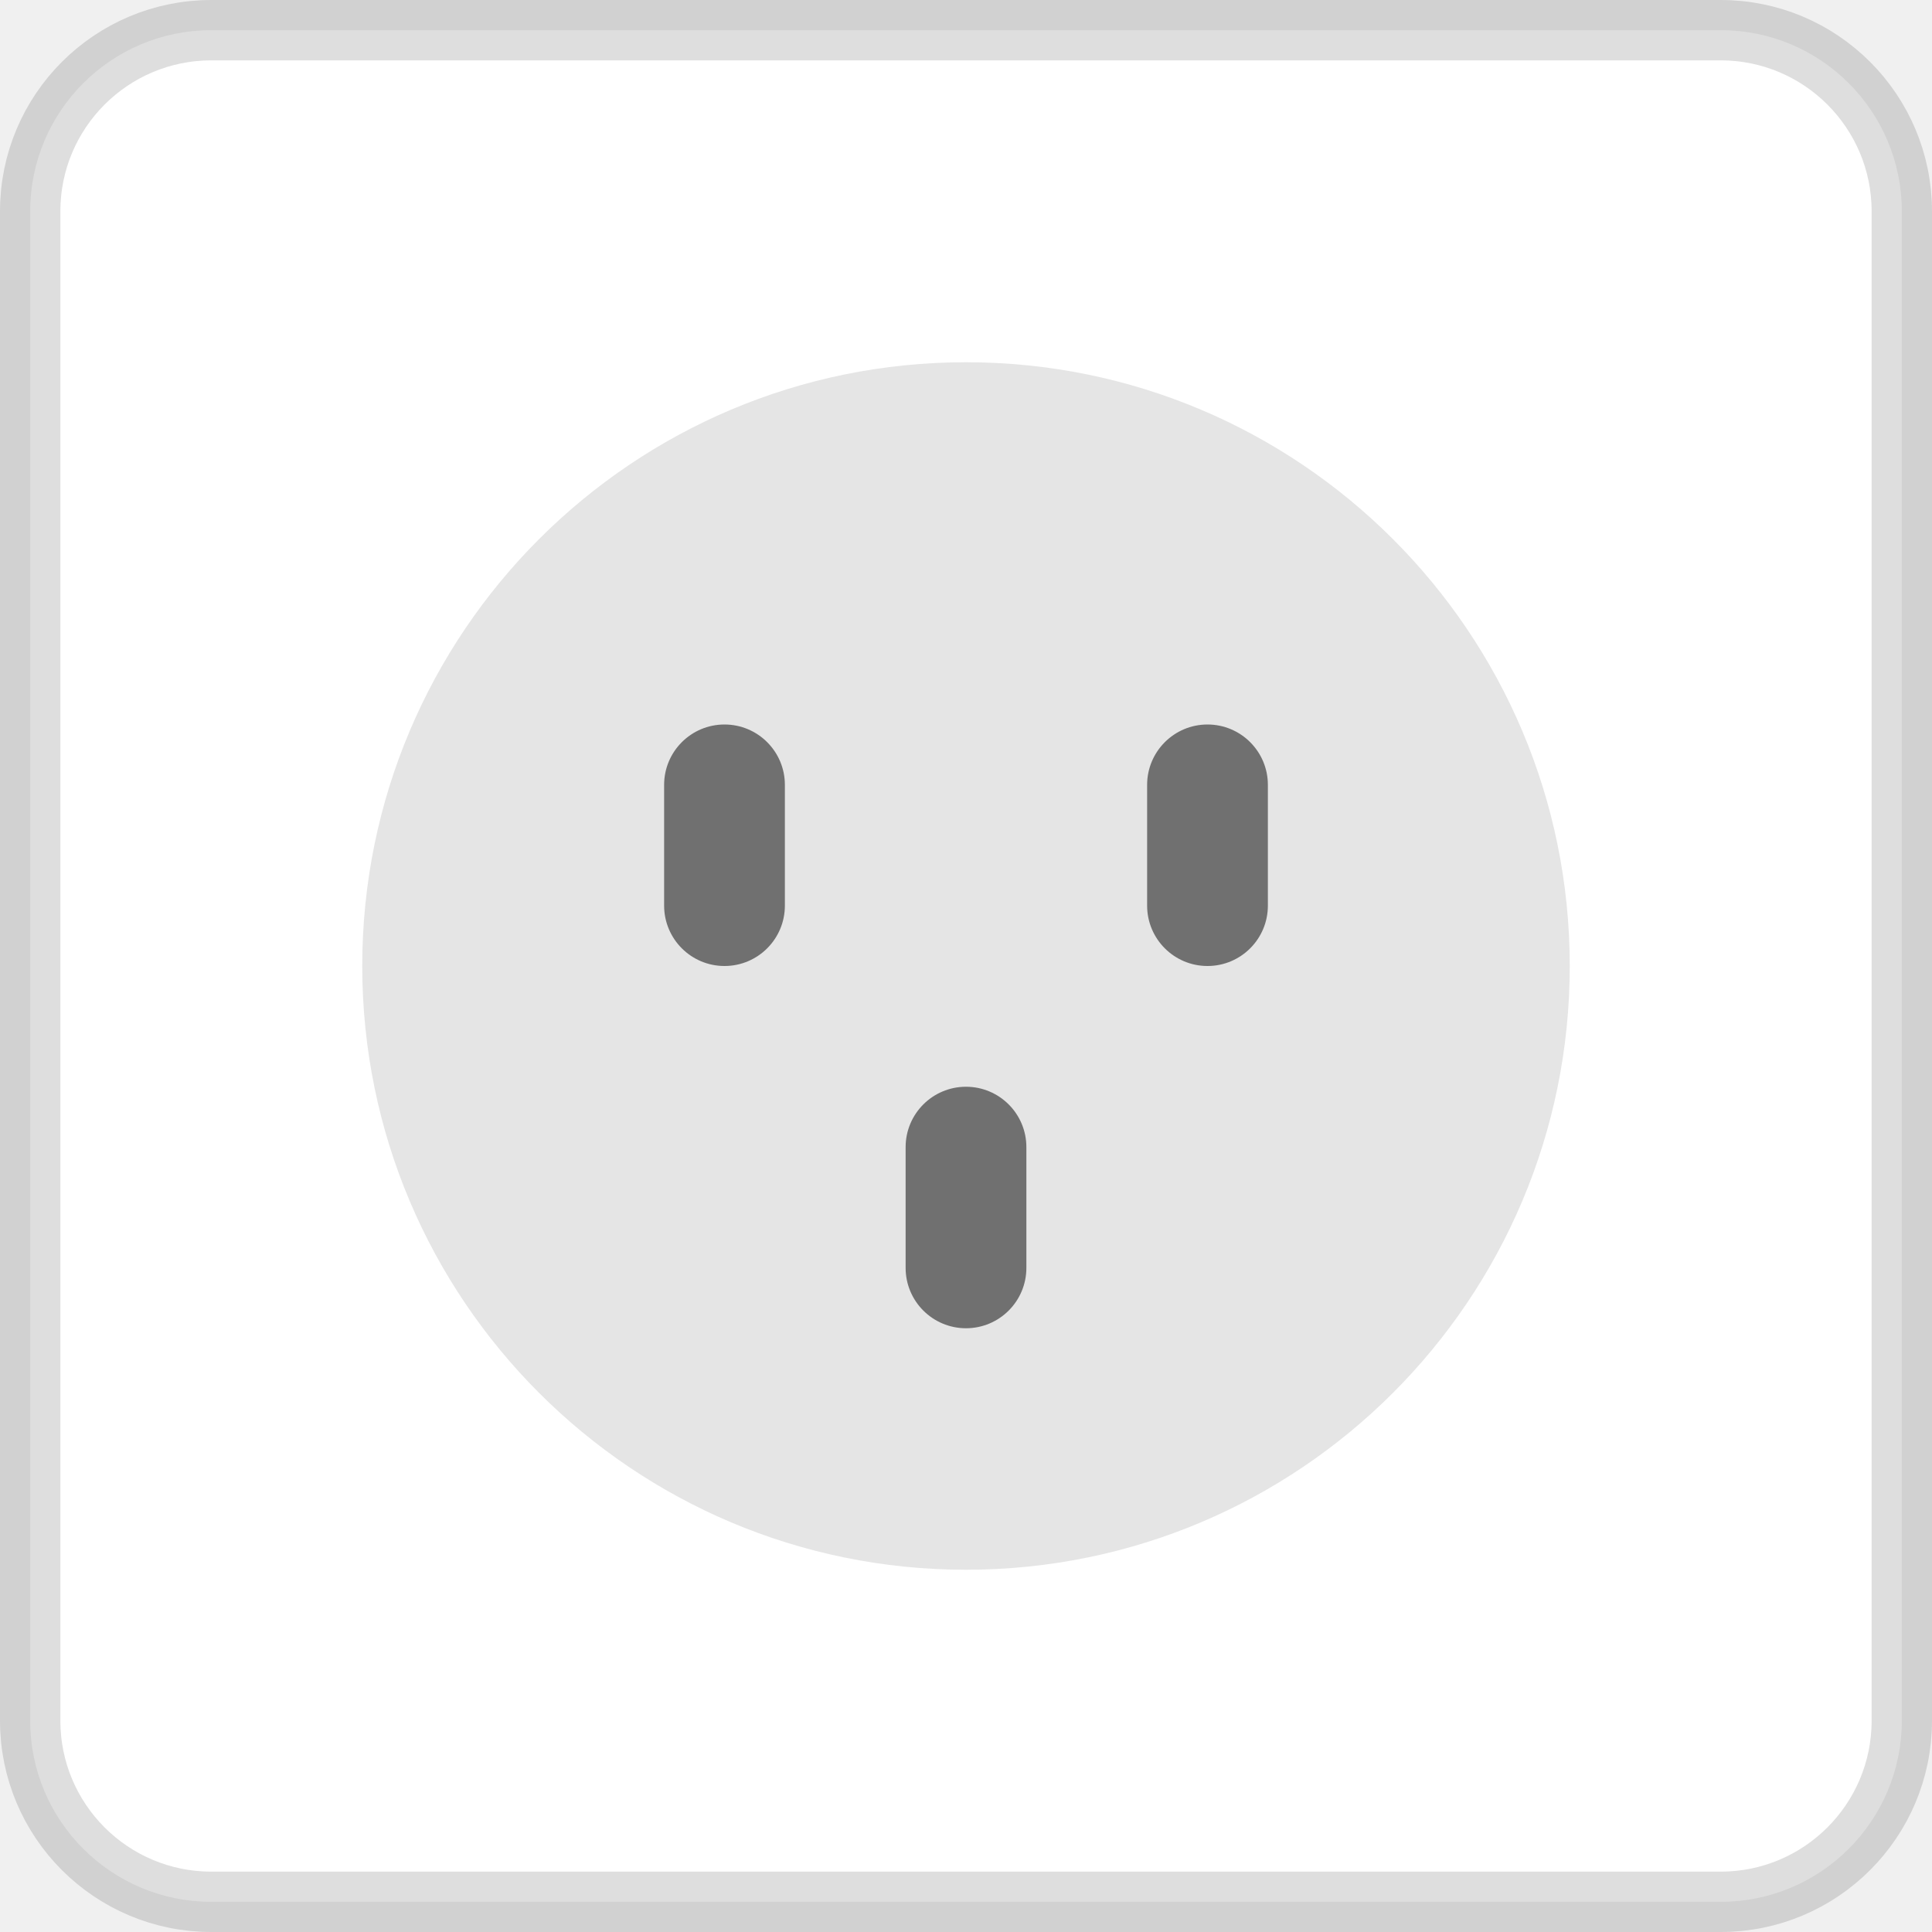
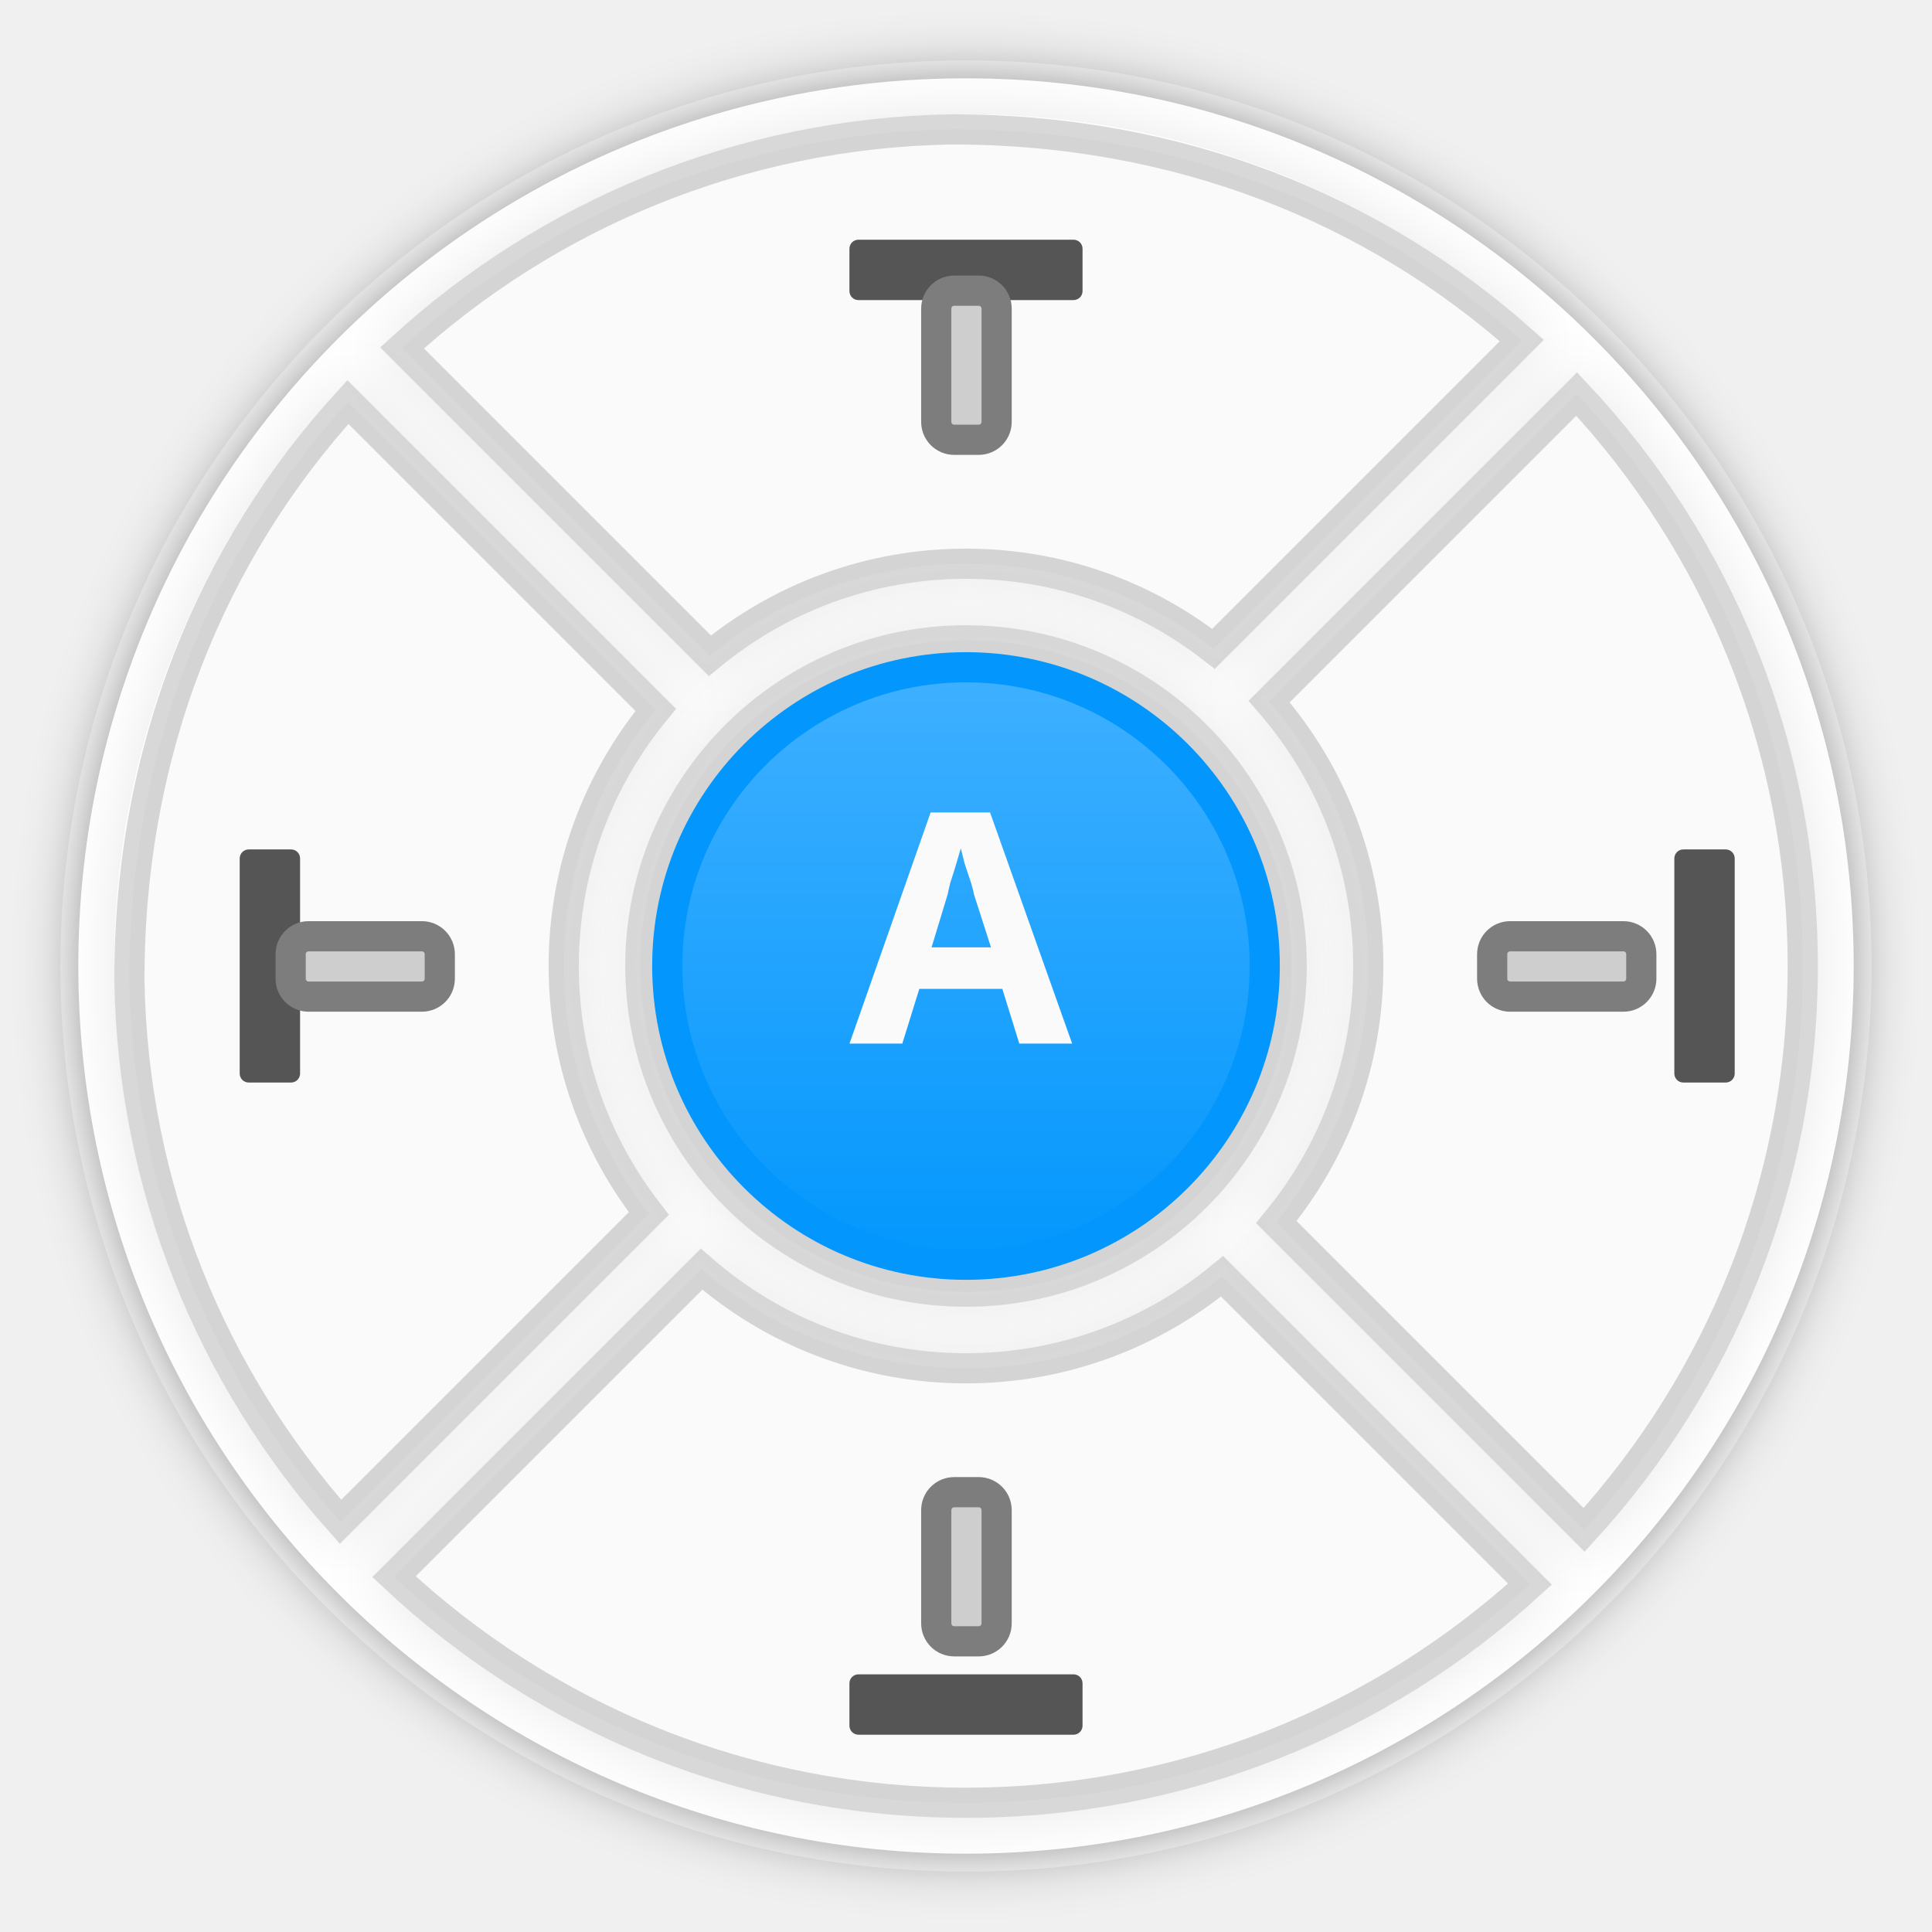
- <svg xmlns="http://www.w3.org/2000/svg" width="32px" height="32px" viewBox="0 0 32 32" version="1.1">
-   <g id="Page-1" stroke="none" stroke-width="1" fill="none" fill-rule="evenodd">
-     <g id="icon">
-       <rect id="Rectangle" stroke-opacity="0.132" stroke="#000000" fill="#FFFFFF" x="0.5" y="0.5" width="31" height="31" rx="3" />
-       <circle id="Oval" fill="#E5E5E5" cx="16" cy="16" r="10" />
-       <rect id="Rectangle" fill="#707070" x="11" y="12" width="2" height="4" rx="1" />
-       <rect id="Rectangle-Copy" fill="#707070" x="19" y="12" width="2" height="4" rx="1" />
-       <rect id="Rectangle-Copy-2" fill="#707070" x="15" y="18" width="2" height="4" rx="1" />
+ <svg xmlns="http://www.w3.org/2000/svg" xmlns:xlink="http://www.w3.org/1999/xlink" width="32px" height="32px" viewBox="0 0 32 32" version="1.1">
+   <defs>
+     <circle id="path-1" cx="15" cy="15" r="14.703" />
+     <filter x="-5.1%" y="-5.1%" width="110.2%" height="110.2%" filterUnits="objectBoundingBox" id="filter-2">
+       <feOffset dx="0" dy="0" in="SourceAlpha" result="shadowOffsetOuter1" />
+       <feGaussianBlur stdDeviation="0.5" in="shadowOffsetOuter1" result="shadowBlurOuter1" />
+       <feColorMatrix values="0 0 0 0 0   0 0 0 0 0   0 0 0 0 0  0 0 0 0.416 0" type="matrix" in="shadowBlurOuter1" />
+     </filter>
+     <path d="M14.109,20.522 C15.741,20.522 17.231,19.912 18.363,18.908 L23.809,24.354 C21.281,26.749 17.866,28.218 14.109,28.218 C10.286,28.218 6.818,26.697 4.277,24.228 L9.72,18.785 C10.867,19.862 12.411,20.522 14.109,20.522 Z" id="path-3" />
+     <filter x="-7.7%" y="-15.9%" width="115.4%" height="131.8%" filterUnits="objectBoundingBox" id="filter-4">
+       <feOffset dx="0" dy="0" in="SourceAlpha" result="shadowOffsetOuter1" />
+       <feGaussianBlur stdDeviation="0.5" in="shadowOffsetOuter1" result="shadowBlurOuter1" />
+       <feComposite in="shadowBlurOuter1" in2="SourceAlpha" operator="out" result="shadowBlurOuter1" />
+       <feColorMatrix values="0 0 0 0 0   0 0 0 0 0   0 0 0 0 0  0 0 0 0.088 0" type="matrix" in="shadowBlurOuter1" />
+     </filter>
+     <path d="M24.228,4.277 C26.697,6.818 28.218,10.286 28.218,14.109 C28.218,17.866 26.749,21.281 24.354,23.809 L18.908,18.363 C19.912,17.231 20.522,15.741 20.522,14.109 C20.522,12.411 19.862,10.867 18.785,9.72 L24.228,4.277 Z" id="path-5" />
+     <filter x="-15.9%" y="-7.7%" width="131.8%" height="115.4%" filterUnits="objectBoundingBox" id="filter-6">
+       <feOffset dx="0" dy="0" in="SourceAlpha" result="shadowOffsetOuter1" />
+       <feGaussianBlur stdDeviation="0.5" in="shadowOffsetOuter1" result="shadowBlurOuter1" />
+       <feComposite in="shadowBlurOuter1" in2="SourceAlpha" operator="out" result="shadowBlurOuter1" />
+       <feColorMatrix values="0 0 0 0 0   0 0 0 0 0   0 0 0 0 0  0 0 0 0.088 0" type="matrix" in="shadowBlurOuter1" />
+     </filter>
+     <path d="M3.864,4.408 L9.31,9.854 C8.306,10.986 7.696,12.476 7.696,14.109 C7.696,15.676 8.258,17.112 9.191,18.226 L3.74,23.677 C1.467,21.216 0.06,17.943 0.002,14.342 L-5.06525515e-14,14.109 C-5.06525515e-14,10.351 1.469,6.937 3.864,4.408 Z" id="path-7" />
+     <filter x="-16.1%" y="-7.8%" width="132.2%" height="115.6%" filterUnits="objectBoundingBox" id="filter-8">
+       <feOffset dx="0" dy="0" in="SourceAlpha" result="shadowOffsetOuter1" />
+       <feGaussianBlur stdDeviation="0.5" in="shadowOffsetOuter1" result="shadowBlurOuter1" />
+       <feComposite in="shadowBlurOuter1" in2="SourceAlpha" operator="out" result="shadowBlurOuter1" />
+       <feColorMatrix values="0 0 0 0 0   0 0 0 0 0   0 0 0 0 0  0 0 0 0.088 0" type="matrix" in="shadowBlurOuter1" />
+     </filter>
+     <path d="M14.109,-5.06525515e-14 C17.801,-5.06525515e-14 21.163,1.418 23.677,3.74 L18.226,9.191 C17.112,8.258 15.676,7.696 14.109,7.696 C12.476,7.696 10.986,8.306 9.854,9.31 L4.408,3.864 C6.884,1.519 10.21,0.061 13.876,0.002 L14.109,-5.06525515e-14 Z" id="path-9" />
+     <filter x="-7.8%" y="-16.1%" width="115.6%" height="132.2%" filterUnits="objectBoundingBox" id="filter-10">
+       <feOffset dx="0" dy="0" in="SourceAlpha" result="shadowOffsetOuter1" />
+       <feGaussianBlur stdDeviation="0.5" in="shadowOffsetOuter1" result="shadowBlurOuter1" />
+       <feComposite in="shadowBlurOuter1" in2="SourceAlpha" operator="out" result="shadowBlurOuter1" />
+       <feColorMatrix values="0 0 0 0 0   0 0 0 0 0   0 0 0 0 0  0 0 0 0.088 0" type="matrix" in="shadowBlurOuter1" />
+     </filter>
+     <circle id="path-11" cx="14.109" cy="14.109" r="5.644" />
+     <filter x="-13.3%" y="-13.3%" width="126.6%" height="126.6%" filterUnits="objectBoundingBox" id="filter-12">
+       <feOffset dx="0" dy="0" in="SourceAlpha" result="shadowOffsetOuter1" />
+       <feGaussianBlur stdDeviation="0.5" in="shadowOffsetOuter1" result="shadowBlurOuter1" />
+       <feComposite in="shadowBlurOuter1" in2="SourceAlpha" operator="out" result="shadowBlurOuter1" />
+       <feColorMatrix values="0 0 0 0 0   0 0 0 0 0   0 0 0 0 0  0 0 0 0.088 0" type="matrix" in="shadowBlurOuter1" />
+     </filter>
+     <linearGradient x1="50%" y1="0%" x2="50%" y2="100%" id="linearGradient-13">
+       <stop stop-color="#3FB0FF" offset="0%" />
+       <stop stop-color="#0397FD" offset="100%" />
+     </linearGradient>
+     <linearGradient x1="50%" y1="0%" x2="50%" y2="100%" id="linearGradient-14">
+       <stop stop-color="#3FB0FF" offset="0%" />
+       <stop stop-color="#0397FD" offset="100%" />
+     </linearGradient>
+     <linearGradient x1="50%" y1="0%" x2="50%" y2="100%" id="linearGradient-15">
+       <stop stop-color="#3FB0FF" offset="0%" />
+       <stop stop-color="#0397FD" offset="100%" />
+     </linearGradient>
+     <linearGradient x1="50%" y1="0%" x2="50%" y2="100%" id="linearGradient-16">
+       <stop stop-color="#3FB0FF" offset="0%" />
+       <stop stop-color="#0397FD" offset="100%" />
+     </linearGradient>
+     <linearGradient x1="50%" y1="0%" x2="50%" y2="100%" id="linearGradient-17">
+       <stop stop-color="#3FB0FF" offset="0%" />
+       <stop stop-color="#0397FD" offset="100%" />
+     </linearGradient>
+   </defs>
+   <g id="icon" stroke="none" stroke-width="1" fill="none" fill-rule="evenodd">
+     <g id="Group" transform="translate(1, 1)">
+       <g id="alignment-cross-preview">
+         <g id="shade-background">
+           <g id="dark-shade-background">
+             <circle id="white-background" fill="#FFFFFF" cx="15" cy="15" r="15" />
+             <g id="black-background">
+               <use fill="black" fill-opacity="1" filter="url(#filter-2)" xlink:href="#path-1" />
+               <use fill="#FFFFFF" fill-rule="evenodd" xlink:href="#path-1" />
+             </g>
+           </g>
+         </g>
+         <g id="cross-variants/alignment-cross-normal" transform="translate(0.891089, 0.891089)">
+           <g id="background-normal">
+             <g id="Path">
+               <use fill="black" fill-opacity="1" filter="url(#filter-4)" xlink:href="#path-3" />
+               <path stroke-opacity="0.153" stroke="#000000" stroke-width="0.5" d="M9.729,19.13 L4.635,24.224 C7.113,26.546 10.445,27.968 14.109,27.968 C17.707,27.968 20.986,26.596 23.449,24.347 L18.35,19.248 C17.198,20.2 15.72,20.772 14.109,20.772 C12.432,20.772 10.9,20.153 9.729,19.13 Z" stroke-linejoin="square" fill="#FAFAFA" fill-rule="evenodd" />
+             </g>
+             <g id="Path">
+               <use fill="black" fill-opacity="1" filter="url(#filter-6)" xlink:href="#path-5" />
+               <path stroke-opacity="0.153" stroke="#000000" stroke-width="0.5" d="M24.224,4.635 L19.13,9.729 C20.153,10.9 20.772,12.432 20.772,14.109 C20.772,15.72 20.2,17.198 19.248,18.35 L24.347,23.449 C26.596,20.986 27.968,17.707 27.968,14.109 C27.968,10.445 26.546,7.113 24.224,4.635 Z" stroke-linejoin="square" fill="#FAFAFA" fill-rule="evenodd" />
+             </g>
+             <g id="Path">
+               <use fill="black" fill-opacity="1" filter="url(#filter-8)" xlink:href="#path-7" />
+               <path stroke-opacity="0.153" stroke="#000000" stroke-width="0.5" d="M3.871,4.768 C1.621,7.233 0.25,10.519 0.252,14.342 C0.308,17.782 1.619,20.92 3.749,23.315 L8.856,18.208 C7.972,17.078 7.446,15.655 7.446,14.109 C7.446,12.498 8.018,11.02 8.97,9.867 L3.871,4.768 Z" stroke-linejoin="square" fill="#FAFAFA" fill-rule="evenodd" />
+             </g>
+             <g id="Path">
+               <use fill="black" fill-opacity="1" filter="url(#filter-10)" xlink:href="#path-9" />
+               <path stroke-opacity="0.153" stroke="#000000" stroke-width="0.5" d="M13.876,0.252 C10.371,0.309 7.179,1.669 4.768,3.871 L9.867,8.97 C11.02,8.018 12.498,7.446 14.109,7.446 C15.655,7.446 17.078,7.972 18.208,8.856 L23.315,3.749 C20.866,1.571 17.634,0.25 13.876,0.252 Z" stroke-linejoin="square" fill="#FAFAFA" fill-rule="evenodd" />
+             </g>
+             <g id="Oval">
+               <use fill="black" fill-opacity="1" filter="url(#filter-12)" xlink:href="#path-11" />
+               <circle stroke-opacity="0.153" stroke="#000000" stroke-width="0.5" stroke-linejoin="square" fill="#FAFAFA" fill-rule="evenodd" cx="14.109" cy="14.109" r="5.394" />
+             </g>
+           </g>
+           <g id="icons-normal" transform="translate(0.594059, 0.594059)">
+             <g id="button-placeholder" transform="translate(9.80198, 9.80198)">
+               <g id="ic-align-horz-center" transform="translate(1.188119, 1.188119)">
+                 <rect id="Rectangle" fill="#555555" x="2.376" y="0.594" width="1" height="3.861" rx="0.149" />
+                 <rect id="Rectangle" stroke="#7D7D7D" stroke-width="0.5" fill="#CECECE" x="1.141" y="2.032" width="2.767" height="1" rx="0.297" />
+               </g>
+             </g>
+             <g id="button-placeholder" transform="translate(9.80198, 19.60396)">
+               <g id="ic-align-bottom" transform="translate(1.188119, 1.188119)">
+                 <rect id="Rectangle" fill="#555555" x="0.594" y="4.455" width="3.861" height="1" rx="0.149" />
+                 <rect id="Rectangle" stroke="#7D7D7D" stroke-width="0.5" fill="#CECECE" x="2.032" y="1.438" width="1" height="2.47" rx="0.297" />
+               </g>
+             </g>
+             <g id="button-placeholder" transform="translate(19.60396, 9.80198)">
+               <g id="ic-align-right" transform="translate(1.188119, 1.188119)">
+                 <rect id="Rectangle" fill="#555555" x="4.455" y="0.594" width="1" height="3.861" rx="0.149" />
+                 <rect id="Rectangle" stroke="#7D7D7D" stroke-width="0.5" fill="#CECECE" x="1.438" y="2.032" width="2.47" height="1" rx="0.297" />
+               </g>
+             </g>
+             <g id="button-placeholder" transform="translate(0, 9.80198)">
+               <g id="ic-align-left" transform="translate(1.188119, 1.188119)">
+                 <rect id="Rectangle" fill="#555555" x="0.297" y="0.594" width="1" height="3.861" rx="0.149" />
+                 <rect id="Rectangle" stroke="#7D7D7D" stroke-width="0.5" fill="#CECECE" x="1.141" y="2.032" width="2.47" height="1" rx="0.297" />
+               </g>
+             </g>
+             <g id="button-placeholder" transform="translate(9.80198, 0)">
+               <g id="ic-align-top" transform="translate(1.188119, 1.188119)">
+                 <rect id="Rectangle" fill="#555555" x="0.594" y="0.297" width="3.861" height="1" rx="0.149" />
+                 <rect id="Rectangle" stroke="#7D7D7D" stroke-width="0.5" fill="#CECECE" x="2.032" y="1.141" width="1" height="2.47" rx="0.297" />
+               </g>
+             </g>
+           </g>
+           <g id="hovered" opacity="0.995">
+             <g id="gr-center-hovered" opacity="0" transform="translate(8.465347, 8.465347)">
+               <circle id="Oval" stroke="#0397FD" stroke-width="0.5" fill="url(#linearGradient-13)" cx="5.644" cy="5.644" r="5.394" />
+               <g id="button-placeholder" transform="translate(1.930693, 1.930693)" fill="#FFFFFF">
+                 <g id="ic-align-horz-center-hover" transform="translate(1.188119, 1.188119)">
+                   <rect id="Rectangle" x="2.376" y="0.297" width="1" height="1.782" rx="0.149" />
+                   <rect id="Rectangle" x="2.376" y="2.97" width="1" height="1.782" rx="0.149" />
+                   <rect id="Rectangle" stroke="#FFFFFF" stroke-width="0.5" fill-opacity="0.41" x="1.141" y="2.032" width="2.767" height="1" rx="0.297" />
+                 </g>
+               </g>
+             </g>
+             <g id="gr-left-hovered" opacity="0" transform="translate(0, 4.158416)">
+               <path d="M3.871,0.61 C1.621,3.075 0.25,6.36 0.252,10.184 C0.308,13.623 1.619,16.762 3.749,19.156 L8.856,14.05 C7.972,12.919 7.446,11.496 7.446,9.95 C7.446,8.339 8.018,6.861 8.97,5.709 L3.871,0.61 Z" id="Path" stroke="#0397FD" stroke-width="0.5" fill="url(#linearGradient-14)" />
+               <g id="button-placeholder" transform="translate(0.594059, 6.237624)" fill="#FFFFFF">
+                 <g id="ic-align-left-hover" transform="translate(1.188119, 1.188119)">
+                   <rect id="Rectangle" x="0.297" y="0.297" width="1" height="4.455" rx="0.149" />
+                   <rect id="Rectangle" stroke="#FFFFFF" stroke-width="0.5" fill-opacity="0.41" x="1.141" y="2.032" width="2.47" height="1" rx="0.297" />
+                 </g>
+               </g>
+             </g>
+             <g id="gr-top-hovered" opacity="0" transform="translate(4.158416, 0)">
+               <path d="M9.717,0.252 C6.213,0.309 3.021,1.669 0.61,3.871 L5.709,8.97 C6.861,8.018 8.339,7.446 9.95,7.446 C11.496,7.446 12.919,7.972 14.05,8.856 L19.156,3.749 C16.707,1.571 13.475,0.25 9.717,0.252 Z" id="Path" stroke="#0397FD" stroke-width="0.5" fill="url(#linearGradient-15)" />
+               <g id="button-placeholder" transform="translate(6.237624, 0.594059)" fill="#FFFFFF">
+                 <g id="ic-align-top-hover" transform="translate(1.188119, 1.188119)">
+                   <rect id="Rectangle" x="0.297" y="0.297" width="4.455" height="1" rx="0.149" />
+                   <rect id="Rectangle" stroke="#FFFFFF" stroke-width="0.5" fill-opacity="0.41" x="2.032" y="1.141" width="1" height="2.47" rx="0.297" />
+                 </g>
+               </g>
+             </g>
+             <g id="gr-right-hovered" opacity="0" transform="translate(18.71287, 4.158416)">
+               <path d="M5.511,0.477 L0.417,5.57 C1.44,6.741 2.059,8.274 2.059,9.95 C2.059,11.562 1.487,13.039 0.535,14.192 L5.635,19.291 C7.883,16.827 9.255,13.549 9.255,9.95 C9.255,6.287 7.833,2.955 5.511,0.477 Z" id="Path" stroke="#0397FD" stroke-width="0.5" fill="url(#linearGradient-16)" />
+               <g id="button-placeholder" transform="translate(1.485149, 6.237624)" fill="#FFFFFF">
+                 <g id="ic-align-right-hover" transform="translate(1.188119, 1.188119)">
+                   <rect id="Rectangle" x="4.455" y="0.297" width="1" height="4.455" rx="0.149" />
+                   <rect id="Rectangle" stroke="#FFFFFF" stroke-width="0.5" fill-opacity="0.41" x="1.438" y="2.032" width="2.47" height="1" rx="0.297" />
+                 </g>
+               </g>
+             </g>
+             <g id="gr-bottom-hovered" opacity="0" transform="translate(4.158416, 18.71287)">
+               <path d="M5.57,0.417 L0.477,5.511 C2.955,7.833 6.287,9.255 9.95,9.255 C13.549,9.255 16.827,7.883 19.291,5.635 L14.192,0.535 C13.039,1.487 11.562,2.059 9.95,2.059 C8.274,2.059 6.741,1.44 5.57,0.417 Z" id="Path" stroke="#0397FD" stroke-width="0.5" fill="url(#linearGradient-17)" />
+               <g id="button-placeholder" transform="translate(6.237624, 1.485149)" fill="#FFFFFF">
+                 <g id="ic-align-bottom-copy" transform="translate(1.188119, 1.188119)">
+                   <rect id="Rectangle" x="0.297" y="4.455" width="4.455" height="1" rx="0.149" />
+                   <rect id="Rectangle" stroke="#FFFFFF" stroke-width="0.5" fill-opacity="0.41" x="2.032" y="1.438" width="1" height="2.47" rx="0.297" />
+                 </g>
+               </g>
+             </g>
+           </g>
+         </g>
+       </g>
+       <circle id="Oval" stroke="#0397FD" stroke-width="0.5" fill="url(#linearGradient-13)" cx="15" cy="15" r="4.948" />
+       <text id="A" font-family="Avenir-Heavy, Avenir" font-size="5.347" font-weight="600" fill="#FAFAFA">
+         <tspan x="13.07" y="16.287">A</tspan>
+       </text>
    </g>
  </g>
</svg>
